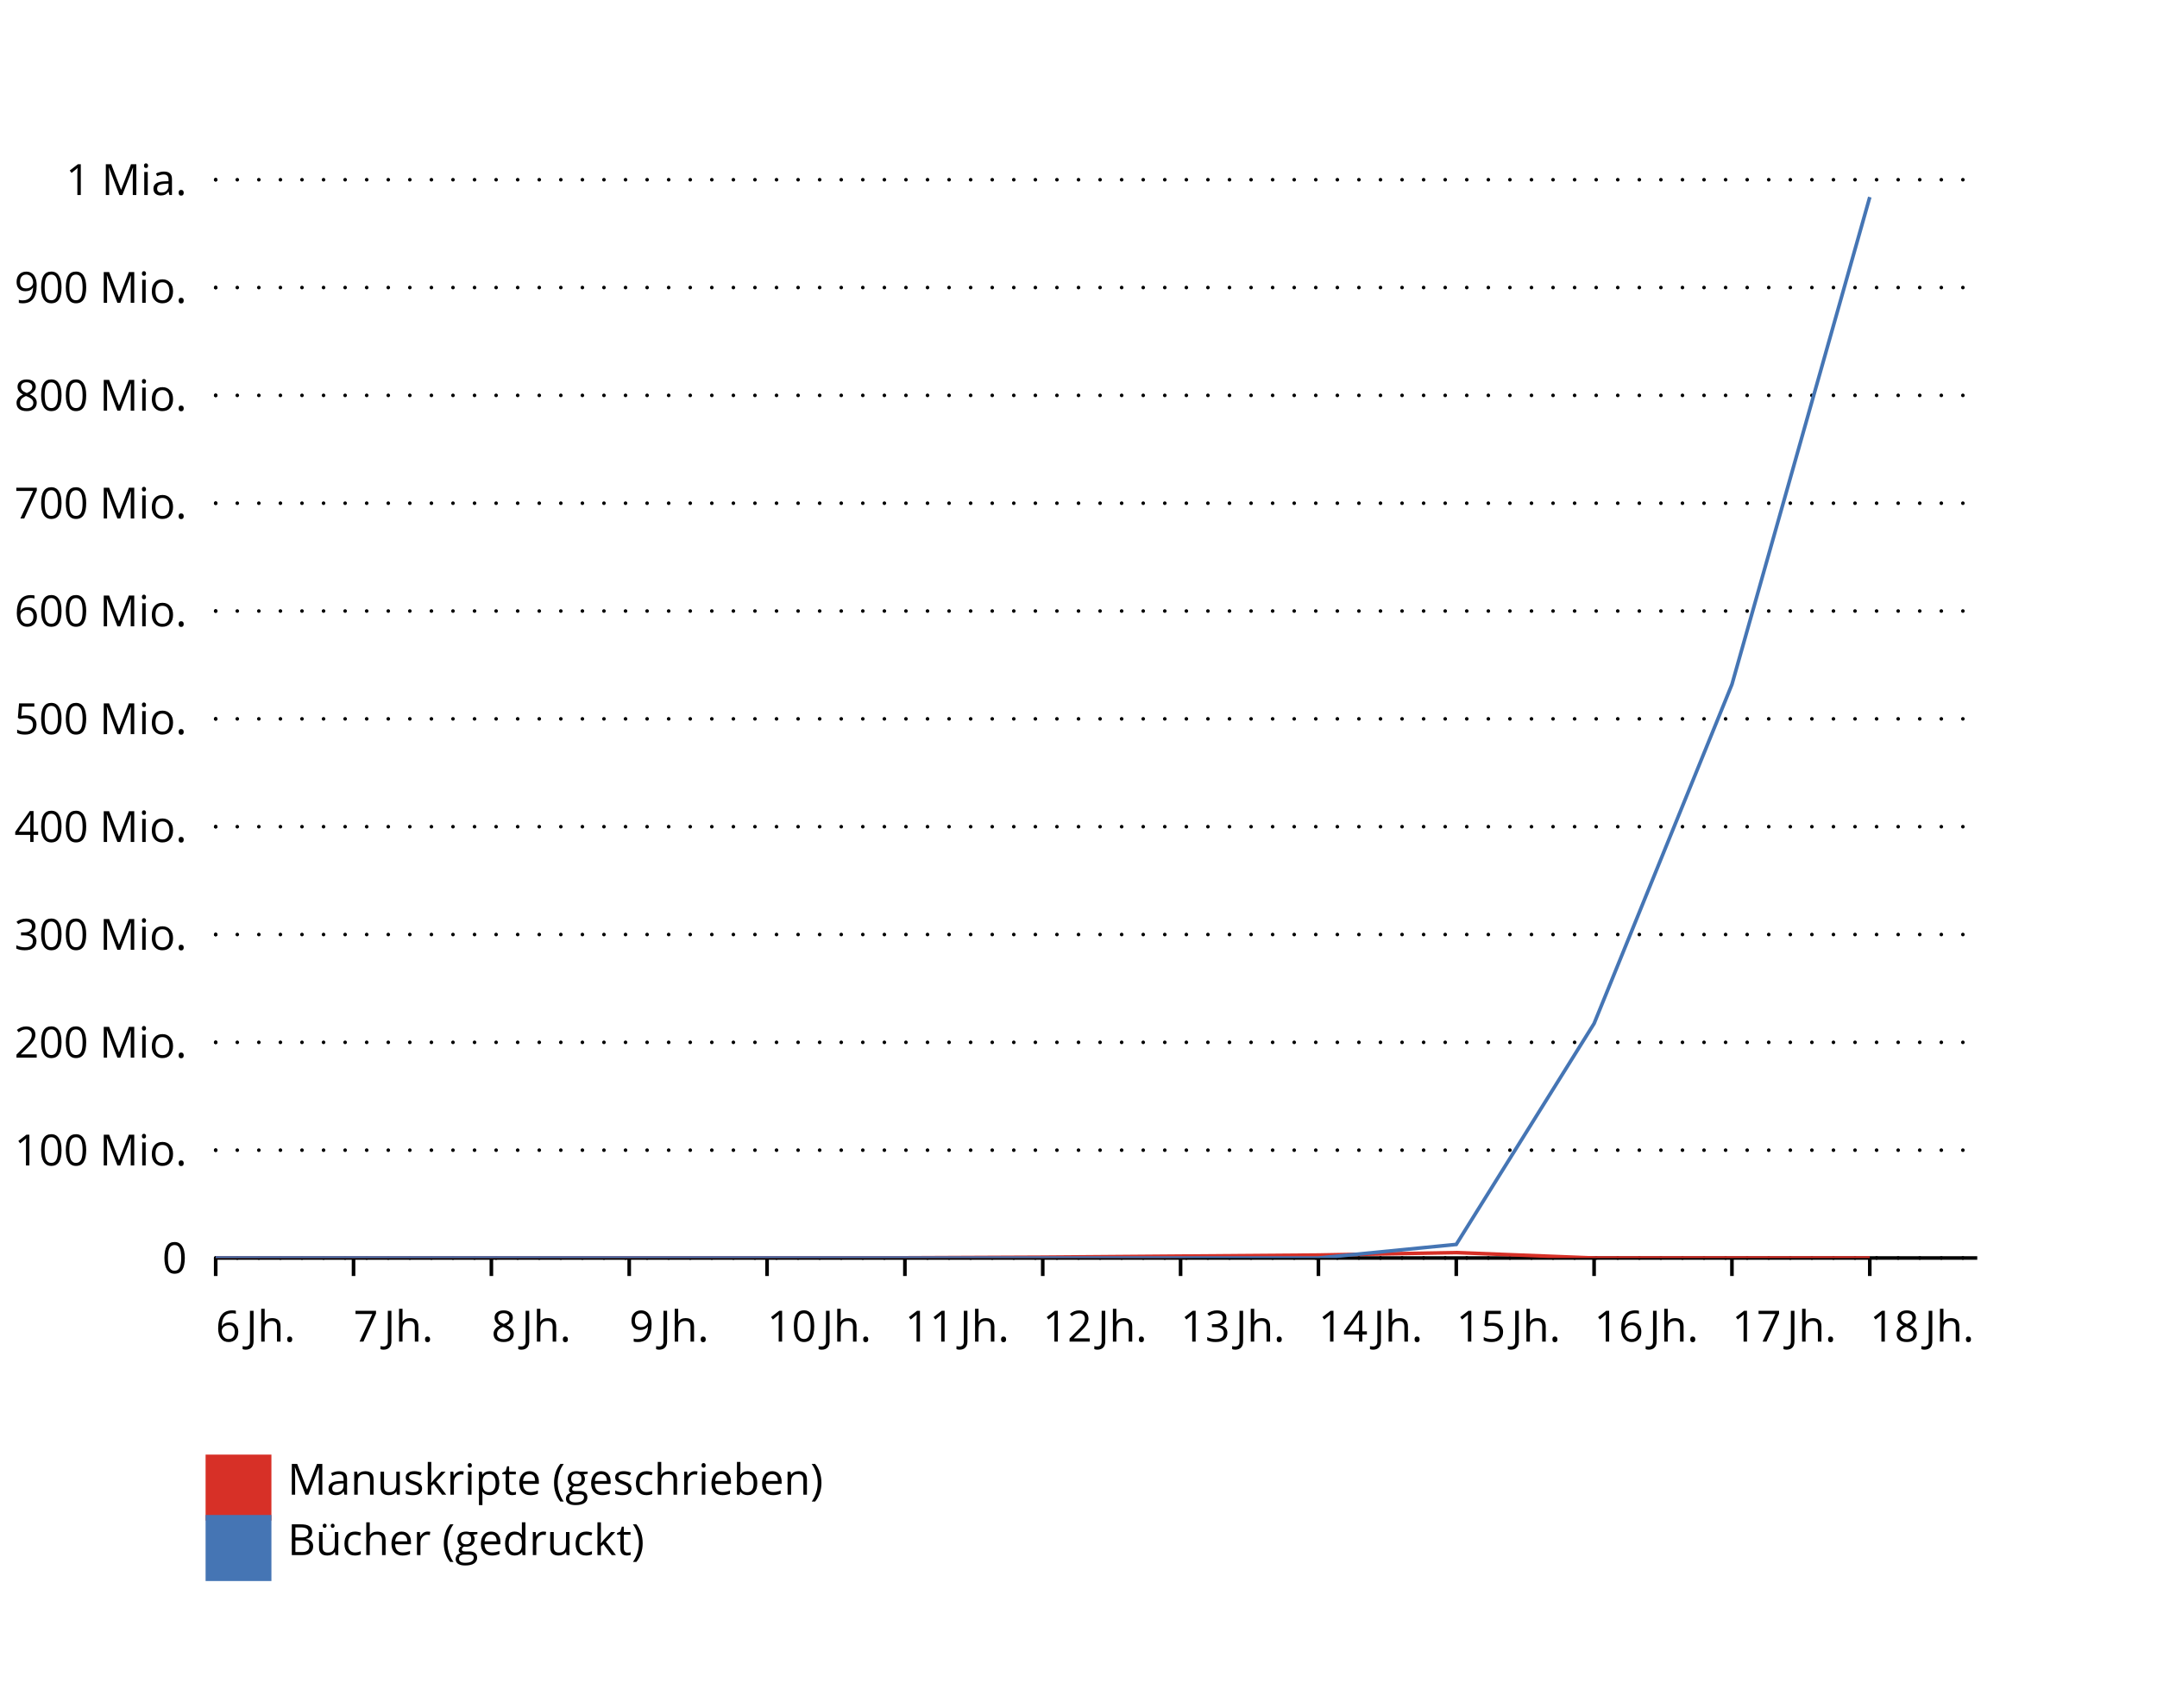
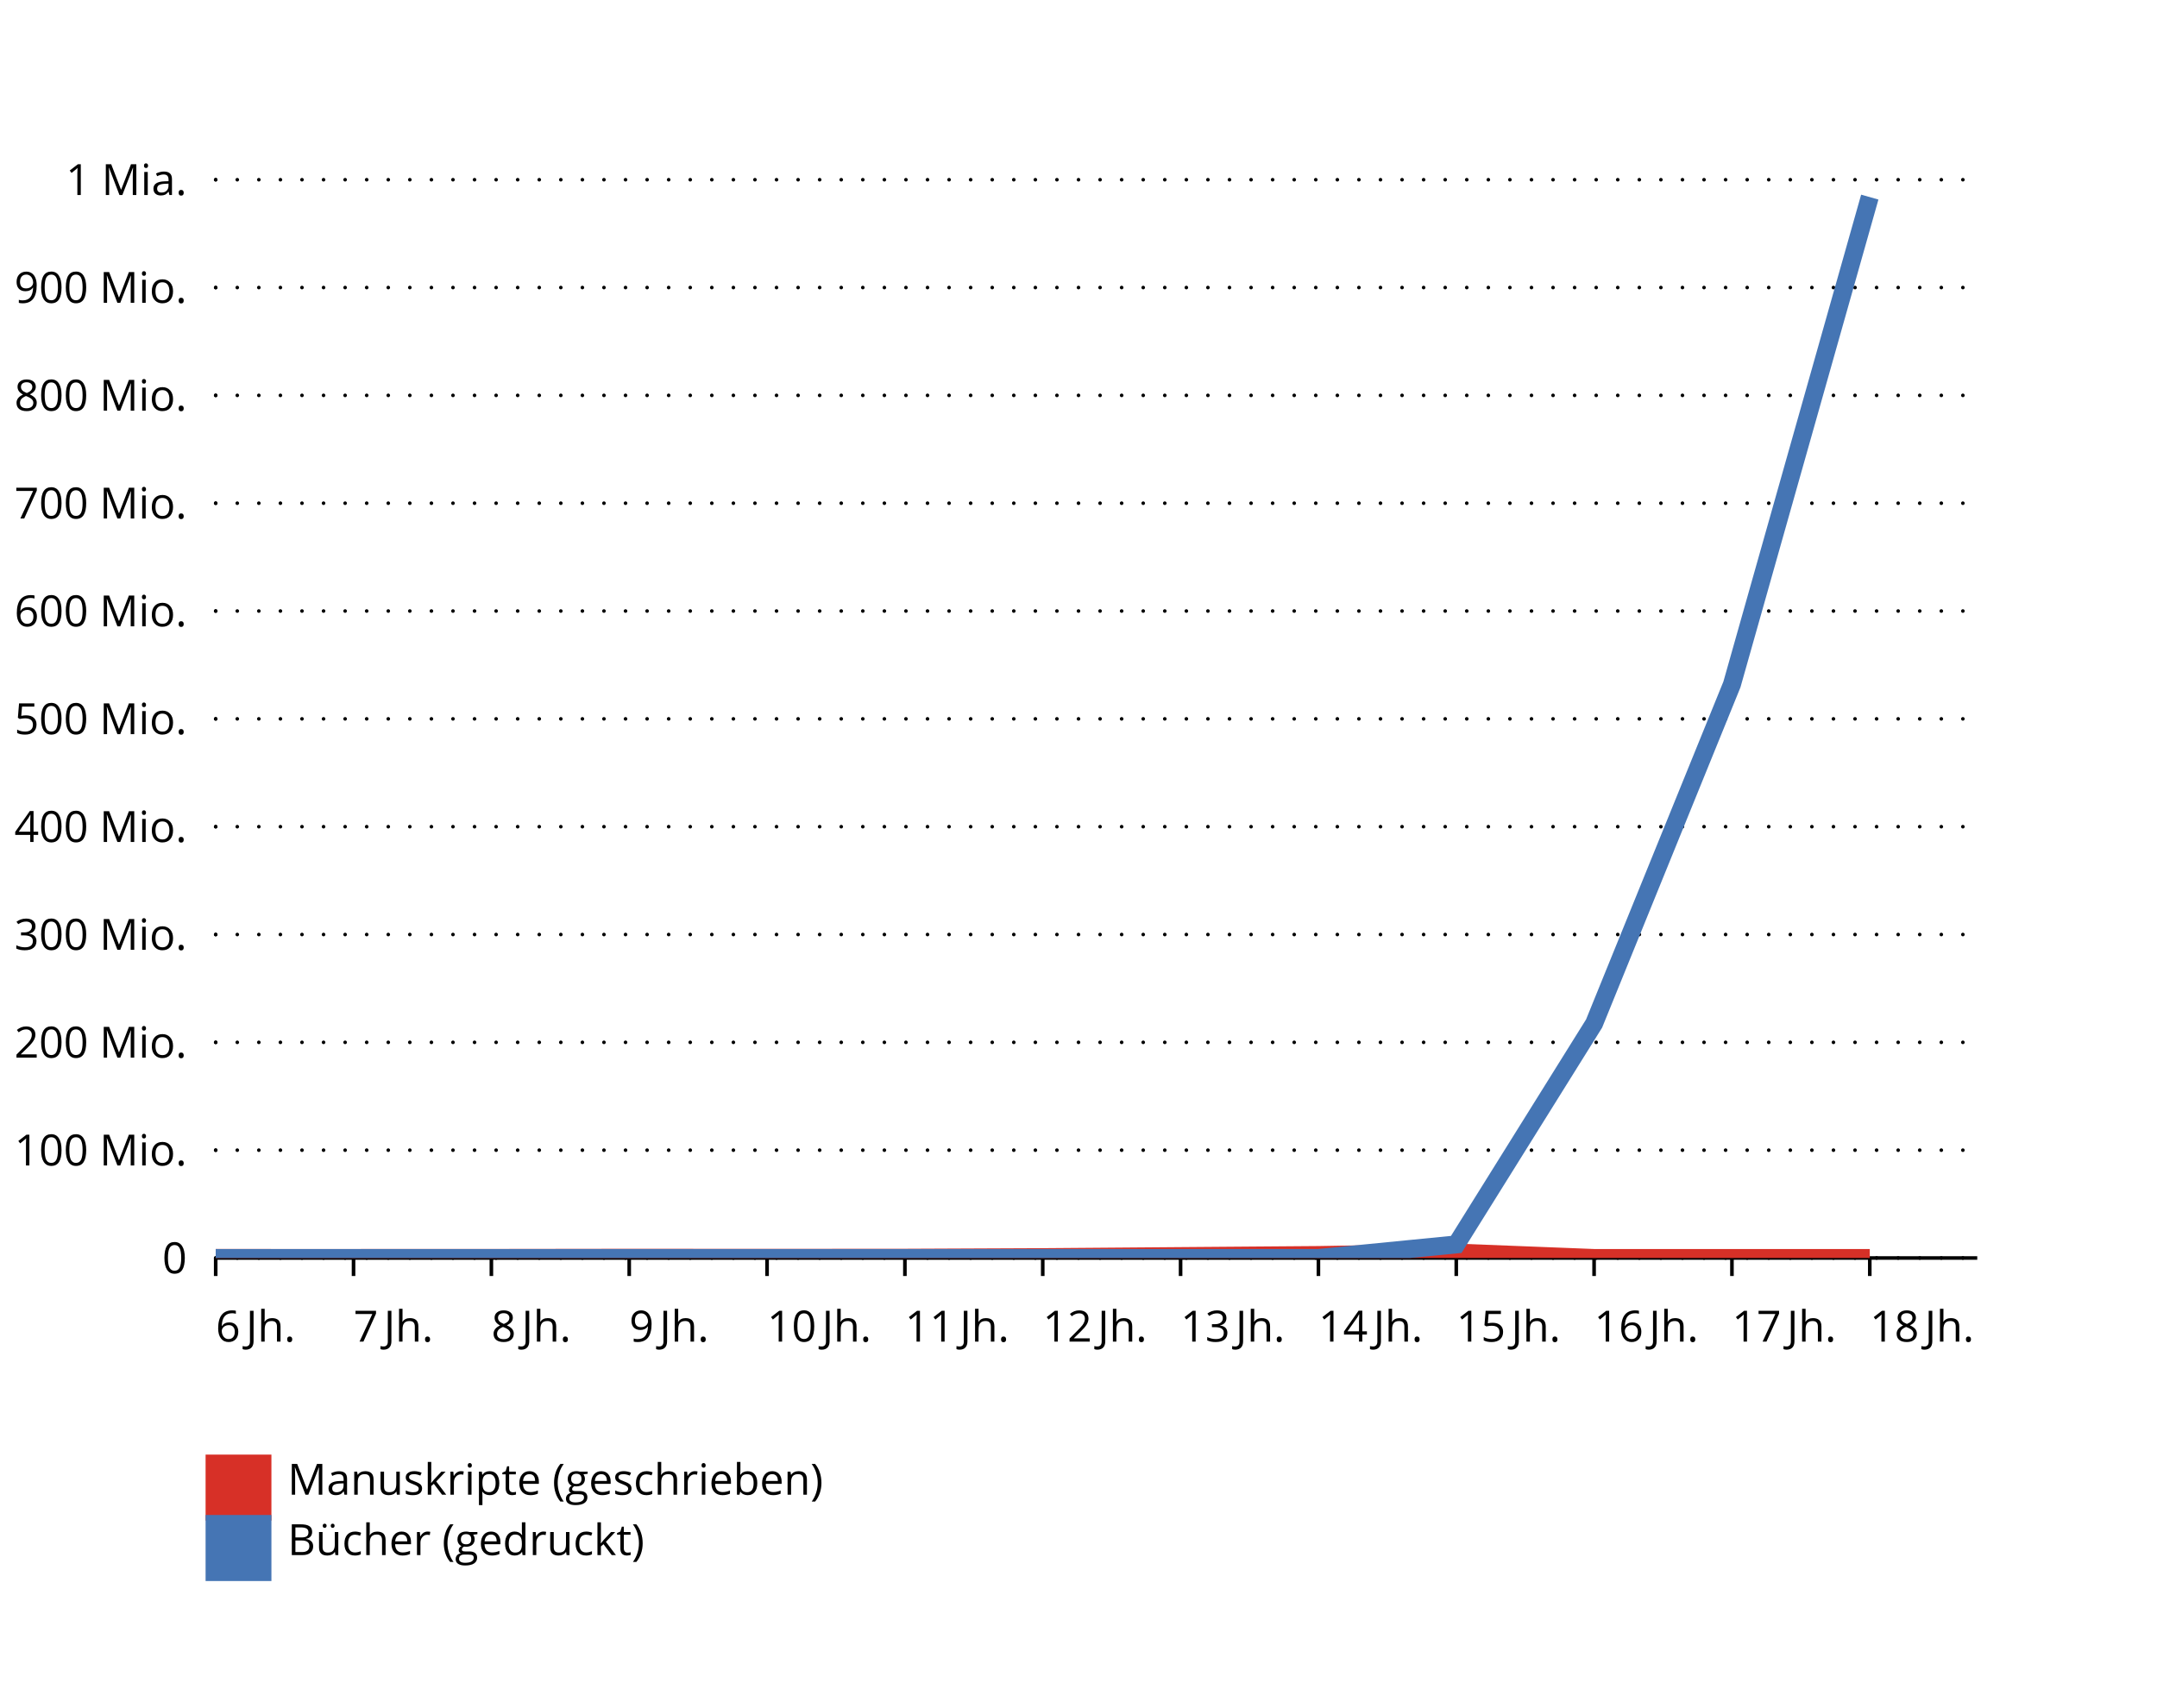
<svg xmlns="http://www.w3.org/2000/svg" viewBox="0 0 600 475" style="pointer-events:all;width:100%;height:100%">
  <g>
    <text direction="inherit" x="55" dx="0" y="420" dy="0.12">
      <tspan x="55" dx="0" text-anchor="start" style="font-size:24px;fill:#d73027;font-family:'Gill Sans', 'Gill Sans MT', 'Ser­avek', 'Trebuchet MS', sans-serif;stroke:transparent">■</tspan>
      <tspan x="55" dx="0" dy="16.8" text-anchor="start" style="font-size:24px;fill:#4575b4;font-family:'Gill Sans', 'Gill Sans MT', 'Ser­avek', 'Trebuchet MS', sans-serif;stroke:transparent">■</tspan>
    </text>
    <text direction="inherit" x="80" dx="0" y="420" dy="-4.14">
      <tspan x="80" dx="0" text-anchor="start" style="fill:black;font-size:12px;font-family:'Open Sans', 'Helvetica Neue', Helvetica, sans-serif;parent:[object Object];stroke:transparent">Manuskripte (geschrieben)</tspan>
      <tspan x="80" dx="0" dy="16.8" text-anchor="start" style="fill:black;font-size:12px;font-family:'Open Sans', 'Helvetica Neue', Helvetica, sans-serif;parent:[object Object];stroke:transparent">Bücher (gedruckt)</tspan>
    </text>
    <g role="presentation">
      <line x1="60" x2="550" y1="350" y2="350" style="stroke:#000000;fill:transparent;stroke-width:1;stroke-linecap:butt;stroke-linejoin:round" role="presentation" shape-rendering="auto" vector-effect="non-scaling-stroke" />
      <g role="presentation">
        <line x1="60" x2="60" y1="350" y2="50" style="stroke:transparent;fill:none;stroke-width:1;stroke-linecap:round;stroke-linejoin:round;pointer-events:visible" role="presentation" shape-rendering="auto" vector-effect="non-scaling-stroke" />
        <line x1="60" x2="60" y1="350" y2="355" style="stroke:#000000;fill:transparent;size:5px;stroke-width:1;stroke-linecap:butt;stroke-linejoin:round" role="presentation" shape-rendering="auto" vector-effect="non-scaling-stroke" />
        <text direction="inherit" x="60" dx="0" y="363" dy="10.26">
          <tspan x="60" dx="0" text-anchor="start" style="text-anchor:start;font-family:'Open Sans', 'Helvetica Neue', Helvetica, sans-serif;font-size:12px;letter-spacing:normal;padding:8px;fill:#000000;stroke:transparent;stroke-width:0">6 Jh.</tspan>
        </text>
      </g>
      <g role="presentation">
        <line x1="98.342" x2="98.342" y1="350" y2="50" style="stroke:transparent;fill:none;stroke-width:1;stroke-linecap:round;stroke-linejoin:round;pointer-events:visible" role="presentation" shape-rendering="auto" vector-effect="non-scaling-stroke" />
        <line x1="98.342" x2="98.342" y1="350" y2="355" style="stroke:#000000;fill:transparent;size:5px;stroke-width:1;stroke-linecap:butt;stroke-linejoin:round" role="presentation" shape-rendering="auto" vector-effect="non-scaling-stroke" />
        <text direction="inherit" x="98.342" dx="0" y="363" dy="10.26">
          <tspan x="98.342" dx="0" text-anchor="start" style="text-anchor:start;font-family:'Open Sans', 'Helvetica Neue', Helvetica, sans-serif;font-size:12px;letter-spacing:normal;padding:8px;fill:#000000;stroke:transparent;stroke-width:0">7 Jh.</tspan>
        </text>
      </g>
      <g role="presentation">
        <line x1="136.684" x2="136.684" y1="350" y2="50" style="stroke:transparent;fill:none;stroke-width:1;stroke-linecap:round;stroke-linejoin:round;pointer-events:visible" role="presentation" shape-rendering="auto" vector-effect="non-scaling-stroke" />
        <line x1="136.684" x2="136.684" y1="350" y2="355" style="stroke:#000000;fill:transparent;size:5px;stroke-width:1;stroke-linecap:butt;stroke-linejoin:round" role="presentation" shape-rendering="auto" vector-effect="non-scaling-stroke" />
        <text direction="inherit" x="136.684" dx="0" y="363" dy="10.26">
          <tspan x="136.684" dx="0" text-anchor="start" style="text-anchor:start;font-family:'Open Sans', 'Helvetica Neue', Helvetica, sans-serif;font-size:12px;letter-spacing:normal;padding:8px;fill:#000000;stroke:transparent;stroke-width:0">8 Jh.</tspan>
        </text>
      </g>
      <g role="presentation">
        <line x1="175.026" x2="175.026" y1="350" y2="50" style="stroke:transparent;fill:none;stroke-width:1;stroke-linecap:round;stroke-linejoin:round;pointer-events:visible" role="presentation" shape-rendering="auto" vector-effect="non-scaling-stroke" />
        <line x1="175.026" x2="175.026" y1="350" y2="355" style="stroke:#000000;fill:transparent;size:5px;stroke-width:1;stroke-linecap:butt;stroke-linejoin:round" role="presentation" shape-rendering="auto" vector-effect="non-scaling-stroke" />
        <text direction="inherit" x="175.026" dx="0" y="363" dy="10.26">
          <tspan x="175.026" dx="0" text-anchor="start" style="text-anchor:start;font-family:'Open Sans', 'Helvetica Neue', Helvetica, sans-serif;font-size:12px;letter-spacing:normal;padding:8px;fill:#000000;stroke:transparent;stroke-width:0">9 Jh.</tspan>
        </text>
      </g>
      <g role="presentation">
        <line x1="213.369" x2="213.369" y1="350" y2="50" style="stroke:transparent;fill:none;stroke-width:1;stroke-linecap:round;stroke-linejoin:round;pointer-events:visible" role="presentation" shape-rendering="auto" vector-effect="non-scaling-stroke" />
        <line x1="213.369" x2="213.369" y1="350" y2="355" style="stroke:#000000;fill:transparent;size:5px;stroke-width:1;stroke-linecap:butt;stroke-linejoin:round" role="presentation" shape-rendering="auto" vector-effect="non-scaling-stroke" />
        <text direction="inherit" x="213.369" dx="0" y="363" dy="10.26">
          <tspan x="213.369" dx="0" text-anchor="start" style="text-anchor:start;font-family:'Open Sans', 'Helvetica Neue', Helvetica, sans-serif;font-size:12px;letter-spacing:normal;padding:8px;fill:#000000;stroke:transparent;stroke-width:0">10 Jh.</tspan>
        </text>
      </g>
      <g role="presentation">
        <line x1="251.711" x2="251.711" y1="350" y2="50" style="stroke:transparent;fill:none;stroke-width:1;stroke-linecap:round;stroke-linejoin:round;pointer-events:visible" role="presentation" shape-rendering="auto" vector-effect="non-scaling-stroke" />
        <line x1="251.711" x2="251.711" y1="350" y2="355" style="stroke:#000000;fill:transparent;size:5px;stroke-width:1;stroke-linecap:butt;stroke-linejoin:round" role="presentation" shape-rendering="auto" vector-effect="non-scaling-stroke" />
        <text direction="inherit" x="251.711" dx="0" y="363" dy="10.26">
          <tspan x="251.711" dx="0" text-anchor="start" style="text-anchor:start;font-family:'Open Sans', 'Helvetica Neue', Helvetica, sans-serif;font-size:12px;letter-spacing:normal;padding:8px;fill:#000000;stroke:transparent;stroke-width:0">11 Jh.</tspan>
        </text>
      </g>
      <g role="presentation">
        <line x1="290.053" x2="290.053" y1="350" y2="50" style="stroke:transparent;fill:none;stroke-width:1;stroke-linecap:round;stroke-linejoin:round;pointer-events:visible" role="presentation" shape-rendering="auto" vector-effect="non-scaling-stroke" />
        <line x1="290.053" x2="290.053" y1="350" y2="355" style="stroke:#000000;fill:transparent;size:5px;stroke-width:1;stroke-linecap:butt;stroke-linejoin:round" role="presentation" shape-rendering="auto" vector-effect="non-scaling-stroke" />
        <text direction="inherit" x="290.053" dx="0" y="363" dy="10.26">
          <tspan x="290.053" dx="0" text-anchor="start" style="text-anchor:start;font-family:'Open Sans', 'Helvetica Neue', Helvetica, sans-serif;font-size:12px;letter-spacing:normal;padding:8px;fill:#000000;stroke:transparent;stroke-width:0">12 Jh.</tspan>
        </text>
      </g>
      <g role="presentation">
        <line x1="328.395" x2="328.395" y1="350" y2="50" style="stroke:transparent;fill:none;stroke-width:1;stroke-linecap:round;stroke-linejoin:round;pointer-events:visible" role="presentation" shape-rendering="auto" vector-effect="non-scaling-stroke" />
        <line x1="328.395" x2="328.395" y1="350" y2="355" style="stroke:#000000;fill:transparent;size:5px;stroke-width:1;stroke-linecap:butt;stroke-linejoin:round" role="presentation" shape-rendering="auto" vector-effect="non-scaling-stroke" />
        <text direction="inherit" x="328.395" dx="0" y="363" dy="10.26">
          <tspan x="328.395" dx="0" text-anchor="start" style="text-anchor:start;font-family:'Open Sans', 'Helvetica Neue', Helvetica, sans-serif;font-size:12px;letter-spacing:normal;padding:8px;fill:#000000;stroke:transparent;stroke-width:0">13 Jh.</tspan>
        </text>
      </g>
      <g role="presentation">
        <line x1="366.737" x2="366.737" y1="350" y2="50" style="stroke:transparent;fill:none;stroke-width:1;stroke-linecap:round;stroke-linejoin:round;pointer-events:visible" role="presentation" shape-rendering="auto" vector-effect="non-scaling-stroke" />
        <line x1="366.737" x2="366.737" y1="350" y2="355" style="stroke:#000000;fill:transparent;size:5px;stroke-width:1;stroke-linecap:butt;stroke-linejoin:round" role="presentation" shape-rendering="auto" vector-effect="non-scaling-stroke" />
        <text direction="inherit" x="366.737" dx="0" y="363" dy="10.26">
          <tspan x="366.737" dx="0" text-anchor="start" style="text-anchor:start;font-family:'Open Sans', 'Helvetica Neue', Helvetica, sans-serif;font-size:12px;letter-spacing:normal;padding:8px;fill:#000000;stroke:transparent;stroke-width:0">14 Jh.</tspan>
        </text>
      </g>
      <g role="presentation">
        <line x1="405.079" x2="405.079" y1="350" y2="50" style="stroke:transparent;fill:none;stroke-width:1;stroke-linecap:round;stroke-linejoin:round;pointer-events:visible" role="presentation" shape-rendering="auto" vector-effect="non-scaling-stroke" />
        <line x1="405.079" x2="405.079" y1="350" y2="355" style="stroke:#000000;fill:transparent;size:5px;stroke-width:1;stroke-linecap:butt;stroke-linejoin:round" role="presentation" shape-rendering="auto" vector-effect="non-scaling-stroke" />
        <text direction="inherit" x="405.079" dx="0" y="363" dy="10.26">
          <tspan x="405.079" dx="0" text-anchor="start" style="text-anchor:start;font-family:'Open Sans', 'Helvetica Neue', Helvetica, sans-serif;font-size:12px;letter-spacing:normal;padding:8px;fill:#000000;stroke:transparent;stroke-width:0">15 Jh.</tspan>
        </text>
      </g>
      <g role="presentation">
        <line x1="443.421" x2="443.421" y1="350" y2="50" style="stroke:transparent;fill:none;stroke-width:1;stroke-linecap:round;stroke-linejoin:round;pointer-events:visible" role="presentation" shape-rendering="auto" vector-effect="non-scaling-stroke" />
        <line x1="443.421" x2="443.421" y1="350" y2="355" style="stroke:#000000;fill:transparent;size:5px;stroke-width:1;stroke-linecap:butt;stroke-linejoin:round" role="presentation" shape-rendering="auto" vector-effect="non-scaling-stroke" />
        <text direction="inherit" x="443.421" dx="0" y="363" dy="10.26">
          <tspan x="443.421" dx="0" text-anchor="start" style="text-anchor:start;font-family:'Open Sans', 'Helvetica Neue', Helvetica, sans-serif;font-size:12px;letter-spacing:normal;padding:8px;fill:#000000;stroke:transparent;stroke-width:0">16 Jh.</tspan>
        </text>
      </g>
      <g role="presentation">
        <line x1="481.763" x2="481.763" y1="350" y2="50" style="stroke:transparent;fill:none;stroke-width:1;stroke-linecap:round;stroke-linejoin:round;pointer-events:visible" role="presentation" shape-rendering="auto" vector-effect="non-scaling-stroke" />
        <line x1="481.763" x2="481.763" y1="350" y2="355" style="stroke:#000000;fill:transparent;size:5px;stroke-width:1;stroke-linecap:butt;stroke-linejoin:round" role="presentation" shape-rendering="auto" vector-effect="non-scaling-stroke" />
        <text direction="inherit" x="481.763" dx="0" y="363" dy="10.26">
          <tspan x="481.763" dx="0" text-anchor="start" style="text-anchor:start;font-family:'Open Sans', 'Helvetica Neue', Helvetica, sans-serif;font-size:12px;letter-spacing:normal;padding:8px;fill:#000000;stroke:transparent;stroke-width:0">17 Jh.</tspan>
        </text>
      </g>
      <g role="presentation">
        <line x1="520.106" x2="520.106" y1="350" y2="50" style="stroke:transparent;fill:none;stroke-width:1;stroke-linecap:round;stroke-linejoin:round;pointer-events:visible" role="presentation" shape-rendering="auto" vector-effect="non-scaling-stroke" />
        <line x1="520.106" x2="520.106" y1="350" y2="355" style="stroke:#000000;fill:transparent;size:5px;stroke-width:1;stroke-linecap:butt;stroke-linejoin:round" role="presentation" shape-rendering="auto" vector-effect="non-scaling-stroke" />
        <text direction="inherit" x="520.106" dx="0" y="363" dy="10.26">
          <tspan x="520.106" dx="0" text-anchor="start" style="text-anchor:start;font-family:'Open Sans', 'Helvetica Neue', Helvetica, sans-serif;font-size:12px;letter-spacing:normal;padding:8px;fill:#000000;stroke:transparent;stroke-width:0">18 Jh.</tspan>
        </text>
      </g>
    </g>
    <g role="presentation">
      <line x1="60" x2="60" y1="50" y2="350" style="stroke:transparent;fill:transparent;stroke-width:1;stroke-linecap:butt;stroke-linejoin:round" role="presentation" shape-rendering="auto" vector-effect="non-scaling-stroke" />
      <g role="presentation">
        <line x1="60" x2="550" y1="350" y2="350" style="stroke:#000000;stroke-dasharray:0, 6;pointer-events:visible;fill:none;stroke-width:1;stroke-linecap:round;stroke-linejoin:round" role="presentation" shape-rendering="auto" vector-effect="non-scaling-stroke" />
        <line x1="60" x2="60" y1="350" y2="350" style="stroke:#000000;size:0;stroke-linecap:round;stroke-linejoin:round;fill:transparent;stroke-width:1" role="presentation" shape-rendering="auto" vector-effect="non-scaling-stroke" />
        <text direction="inherit" x="52" dx="0" y="350" dy="4.26">
          <tspan x="52" dx="0" text-anchor="end" style="text-anchor:end;font-family:'Open Sans', 'Helvetica Neue', Helvetica, sans-serif;font-size:12px;letter-spacing:normal;padding:8px;fill:#000000;stroke:transparent;stroke-width:0">0</tspan>
        </text>
      </g>
      <g role="presentation">
        <line x1="60" x2="550" y1="320" y2="320" style="stroke:#000000;stroke-dasharray:0, 6;pointer-events:visible;fill:none;stroke-width:1;stroke-linecap:round;stroke-linejoin:round" role="presentation" shape-rendering="auto" vector-effect="non-scaling-stroke" />
        <line x1="60" x2="60" y1="320" y2="320" style="stroke:#000000;size:0;stroke-linecap:round;stroke-linejoin:round;fill:transparent;stroke-width:1" role="presentation" shape-rendering="auto" vector-effect="non-scaling-stroke" />
        <text direction="inherit" x="52" dx="0" y="320" dy="4.26">
          <tspan x="52" dx="0" text-anchor="end" style="text-anchor:end;font-family:'Open Sans', 'Helvetica Neue', Helvetica, sans-serif;font-size:12px;letter-spacing:normal;padding:8px;fill:#000000;stroke:transparent;stroke-width:0">100 Mio.</tspan>
        </text>
      </g>
      <g role="presentation">
        <line x1="60" x2="550" y1="290" y2="290" style="stroke:#000000;stroke-dasharray:0, 6;pointer-events:visible;fill:none;stroke-width:1;stroke-linecap:round;stroke-linejoin:round" role="presentation" shape-rendering="auto" vector-effect="non-scaling-stroke" />
        <line x1="60" x2="60" y1="290" y2="290" style="stroke:#000000;size:0;stroke-linecap:round;stroke-linejoin:round;fill:transparent;stroke-width:1" role="presentation" shape-rendering="auto" vector-effect="non-scaling-stroke" />
        <text direction="inherit" x="52" dx="0" y="290" dy="4.26">
          <tspan x="52" dx="0" text-anchor="end" style="text-anchor:end;font-family:'Open Sans', 'Helvetica Neue', Helvetica, sans-serif;font-size:12px;letter-spacing:normal;padding:8px;fill:#000000;stroke:transparent;stroke-width:0">200 Mio.</tspan>
        </text>
      </g>
      <g role="presentation">
        <line x1="60" x2="550" y1="260" y2="260" style="stroke:#000000;stroke-dasharray:0, 6;pointer-events:visible;fill:none;stroke-width:1;stroke-linecap:round;stroke-linejoin:round" role="presentation" shape-rendering="auto" vector-effect="non-scaling-stroke" />
        <line x1="60" x2="60" y1="260" y2="260" style="stroke:#000000;size:0;stroke-linecap:round;stroke-linejoin:round;fill:transparent;stroke-width:1" role="presentation" shape-rendering="auto" vector-effect="non-scaling-stroke" />
        <text direction="inherit" x="52" dx="0" y="260" dy="4.26">
          <tspan x="52" dx="0" text-anchor="end" style="text-anchor:end;font-family:'Open Sans', 'Helvetica Neue', Helvetica, sans-serif;font-size:12px;letter-spacing:normal;padding:8px;fill:#000000;stroke:transparent;stroke-width:0">300 Mio.</tspan>
        </text>
      </g>
      <g role="presentation">
        <line x1="60" x2="550" y1="230" y2="230" style="stroke:#000000;stroke-dasharray:0, 6;pointer-events:visible;fill:none;stroke-width:1;stroke-linecap:round;stroke-linejoin:round" role="presentation" shape-rendering="auto" vector-effect="non-scaling-stroke" />
        <line x1="60" x2="60" y1="230" y2="230" style="stroke:#000000;size:0;stroke-linecap:round;stroke-linejoin:round;fill:transparent;stroke-width:1" role="presentation" shape-rendering="auto" vector-effect="non-scaling-stroke" />
        <text direction="inherit" x="52" dx="0" y="230" dy="4.26">
          <tspan x="52" dx="0" text-anchor="end" style="text-anchor:end;font-family:'Open Sans', 'Helvetica Neue', Helvetica, sans-serif;font-size:12px;letter-spacing:normal;padding:8px;fill:#000000;stroke:transparent;stroke-width:0">400 Mio.</tspan>
        </text>
      </g>
      <g role="presentation">
        <line x1="60" x2="550" y1="200" y2="200" style="stroke:#000000;stroke-dasharray:0, 6;pointer-events:visible;fill:none;stroke-width:1;stroke-linecap:round;stroke-linejoin:round" role="presentation" shape-rendering="auto" vector-effect="non-scaling-stroke" />
        <line x1="60" x2="60" y1="200" y2="200" style="stroke:#000000;size:0;stroke-linecap:round;stroke-linejoin:round;fill:transparent;stroke-width:1" role="presentation" shape-rendering="auto" vector-effect="non-scaling-stroke" />
        <text direction="inherit" x="52" dx="0" y="200" dy="4.26">
          <tspan x="52" dx="0" text-anchor="end" style="text-anchor:end;font-family:'Open Sans', 'Helvetica Neue', Helvetica, sans-serif;font-size:12px;letter-spacing:normal;padding:8px;fill:#000000;stroke:transparent;stroke-width:0">500 Mio.</tspan>
        </text>
      </g>
      <g role="presentation">
        <line x1="60" x2="550" y1="170" y2="170" style="stroke:#000000;stroke-dasharray:0, 6;pointer-events:visible;fill:none;stroke-width:1;stroke-linecap:round;stroke-linejoin:round" role="presentation" shape-rendering="auto" vector-effect="non-scaling-stroke" />
        <line x1="60" x2="60" y1="170" y2="170" style="stroke:#000000;size:0;stroke-linecap:round;stroke-linejoin:round;fill:transparent;stroke-width:1" role="presentation" shape-rendering="auto" vector-effect="non-scaling-stroke" />
        <text direction="inherit" x="52" dx="0" y="170" dy="4.26">
          <tspan x="52" dx="0" text-anchor="end" style="text-anchor:end;font-family:'Open Sans', 'Helvetica Neue', Helvetica, sans-serif;font-size:12px;letter-spacing:normal;padding:8px;fill:#000000;stroke:transparent;stroke-width:0">600 Mio.</tspan>
        </text>
      </g>
      <g role="presentation">
        <line x1="60" x2="550" y1="140" y2="140" style="stroke:#000000;stroke-dasharray:0, 6;pointer-events:visible;fill:none;stroke-width:1;stroke-linecap:round;stroke-linejoin:round" role="presentation" shape-rendering="auto" vector-effect="non-scaling-stroke" />
        <line x1="60" x2="60" y1="140" y2="140" style="stroke:#000000;size:0;stroke-linecap:round;stroke-linejoin:round;fill:transparent;stroke-width:1" role="presentation" shape-rendering="auto" vector-effect="non-scaling-stroke" />
        <text direction="inherit" x="52" dx="0" y="140" dy="4.26">
          <tspan x="52" dx="0" text-anchor="end" style="text-anchor:end;font-family:'Open Sans', 'Helvetica Neue', Helvetica, sans-serif;font-size:12px;letter-spacing:normal;padding:8px;fill:#000000;stroke:transparent;stroke-width:0">700 Mio.</tspan>
        </text>
      </g>
      <g role="presentation">
        <line x1="60" x2="550" y1="110" y2="110" style="stroke:#000000;stroke-dasharray:0, 6;pointer-events:visible;fill:none;stroke-width:1;stroke-linecap:round;stroke-linejoin:round" role="presentation" shape-rendering="auto" vector-effect="non-scaling-stroke" />
        <line x1="60" x2="60" y1="110" y2="110" style="stroke:#000000;size:0;stroke-linecap:round;stroke-linejoin:round;fill:transparent;stroke-width:1" role="presentation" shape-rendering="auto" vector-effect="non-scaling-stroke" />
        <text direction="inherit" x="52" dx="0" y="110" dy="4.26">
          <tspan x="52" dx="0" text-anchor="end" style="text-anchor:end;font-family:'Open Sans', 'Helvetica Neue', Helvetica, sans-serif;font-size:12px;letter-spacing:normal;padding:8px;fill:#000000;stroke:transparent;stroke-width:0">800 Mio.</tspan>
        </text>
      </g>
      <g role="presentation">
        <line x1="60" x2="550" y1="80" y2="80" style="stroke:#000000;stroke-dasharray:0, 6;pointer-events:visible;fill:none;stroke-width:1;stroke-linecap:round;stroke-linejoin:round" role="presentation" shape-rendering="auto" vector-effect="non-scaling-stroke" />
        <line x1="60" x2="60" y1="80" y2="80" style="stroke:#000000;size:0;stroke-linecap:round;stroke-linejoin:round;fill:transparent;stroke-width:1" role="presentation" shape-rendering="auto" vector-effect="non-scaling-stroke" />
        <text direction="inherit" x="52" dx="0" y="80" dy="4.26">
          <tspan x="52" dx="0" text-anchor="end" style="text-anchor:end;font-family:'Open Sans', 'Helvetica Neue', Helvetica, sans-serif;font-size:12px;letter-spacing:normal;padding:8px;fill:#000000;stroke:transparent;stroke-width:0">900 Mio.</tspan>
        </text>
      </g>
      <g role="presentation">
        <line x1="60" x2="550" y1="50" y2="50" style="stroke:#000000;stroke-dasharray:0, 6;pointer-events:visible;fill:none;stroke-width:1;stroke-linecap:round;stroke-linejoin:round" role="presentation" shape-rendering="auto" vector-effect="non-scaling-stroke" />
        <line x1="60" x2="60" y1="50" y2="50" style="stroke:#000000;size:0;stroke-linecap:round;stroke-linejoin:round;fill:transparent;stroke-width:1" role="presentation" shape-rendering="auto" vector-effect="non-scaling-stroke" />
        <text direction="inherit" x="52" dx="0" y="50" dy="4.26">
          <tspan x="52" dx="0" text-anchor="end" style="text-anchor:end;font-family:'Open Sans', 'Helvetica Neue', Helvetica, sans-serif;font-size:12px;letter-spacing:normal;padding:8px;fill:#000000;stroke:transparent;stroke-width:0">1 Mia.</tspan>
        </text>
      </g>
    </g>
    <g style="height:100%;width:100%;user-select:none" clip-path="url(#victory-clip-5)">
      <defs>
        <clipPath id="victory-clip-5">
          <rect x="60" y="50" width="490" height="300" role="presentation" shape-rendering="auto" vector-effect="non-scaling-stroke" />
        </clipPath>
      </defs>
-       <path d="M60,349.996L98.342,349.997L136.684,349.987L175.026,349.939L213.369,349.959L251.711,349.936L290.053,349.769L328.395,349.471L366.737,349.176L405.079,348.5L443.421,350L481.763,350L520.106,350" style="fill:transparent;stroke:#d73027;stroke-width:0.2rem;opacity:1" role="presentation" shape-rendering="auto" />
+       <path d="M60,349.996L98.342,349.997L136.684,349.987L175.026,349.939L213.369,349.959L251.711,349.936L290.053,349.769L328.395,349.471L366.737,349.176L405.079,348.5L443.421,350L481.763,350L520.106,350" style="fill:transparent;stroke:#d73027;stroke-width:5;opacity:1" role="presentation" shape-rendering="auto" />
    </g>
    <g style="height:100%;width:100%;user-select:none" clip-path="url(#victory-clip-6)">
      <defs>
        <clipPath id="victory-clip-6">
          <rect x="60" y="50" width="490" height="300" role="presentation" shape-rendering="auto" vector-effect="non-scaling-stroke" />
        </clipPath>
      </defs>
-       <path d="M60,350L98.342,350L136.684,350L175.026,350L213.369,350L251.711,350L290.053,350L328.395,350L366.737,350L405.079,346.223L443.421,284.767L481.763,190.418L520.106,54.838" style="fill:transparent;stroke:#4575b4;stroke-width:0.2rem;opacity:1" role="presentation" shape-rendering="auto" />
+       <path d="M60,350L98.342,350L136.684,350L175.026,350L213.369,350L251.711,350L290.053,350L328.395,350L366.737,350L405.079,346.223L443.421,284.767L481.763,190.418L520.106,54.838" style="fill:transparent;stroke:#4575b4;stroke-width:5;opacity:1" role="presentation" shape-rendering="auto" />
    </g>
  </g>
</svg>
